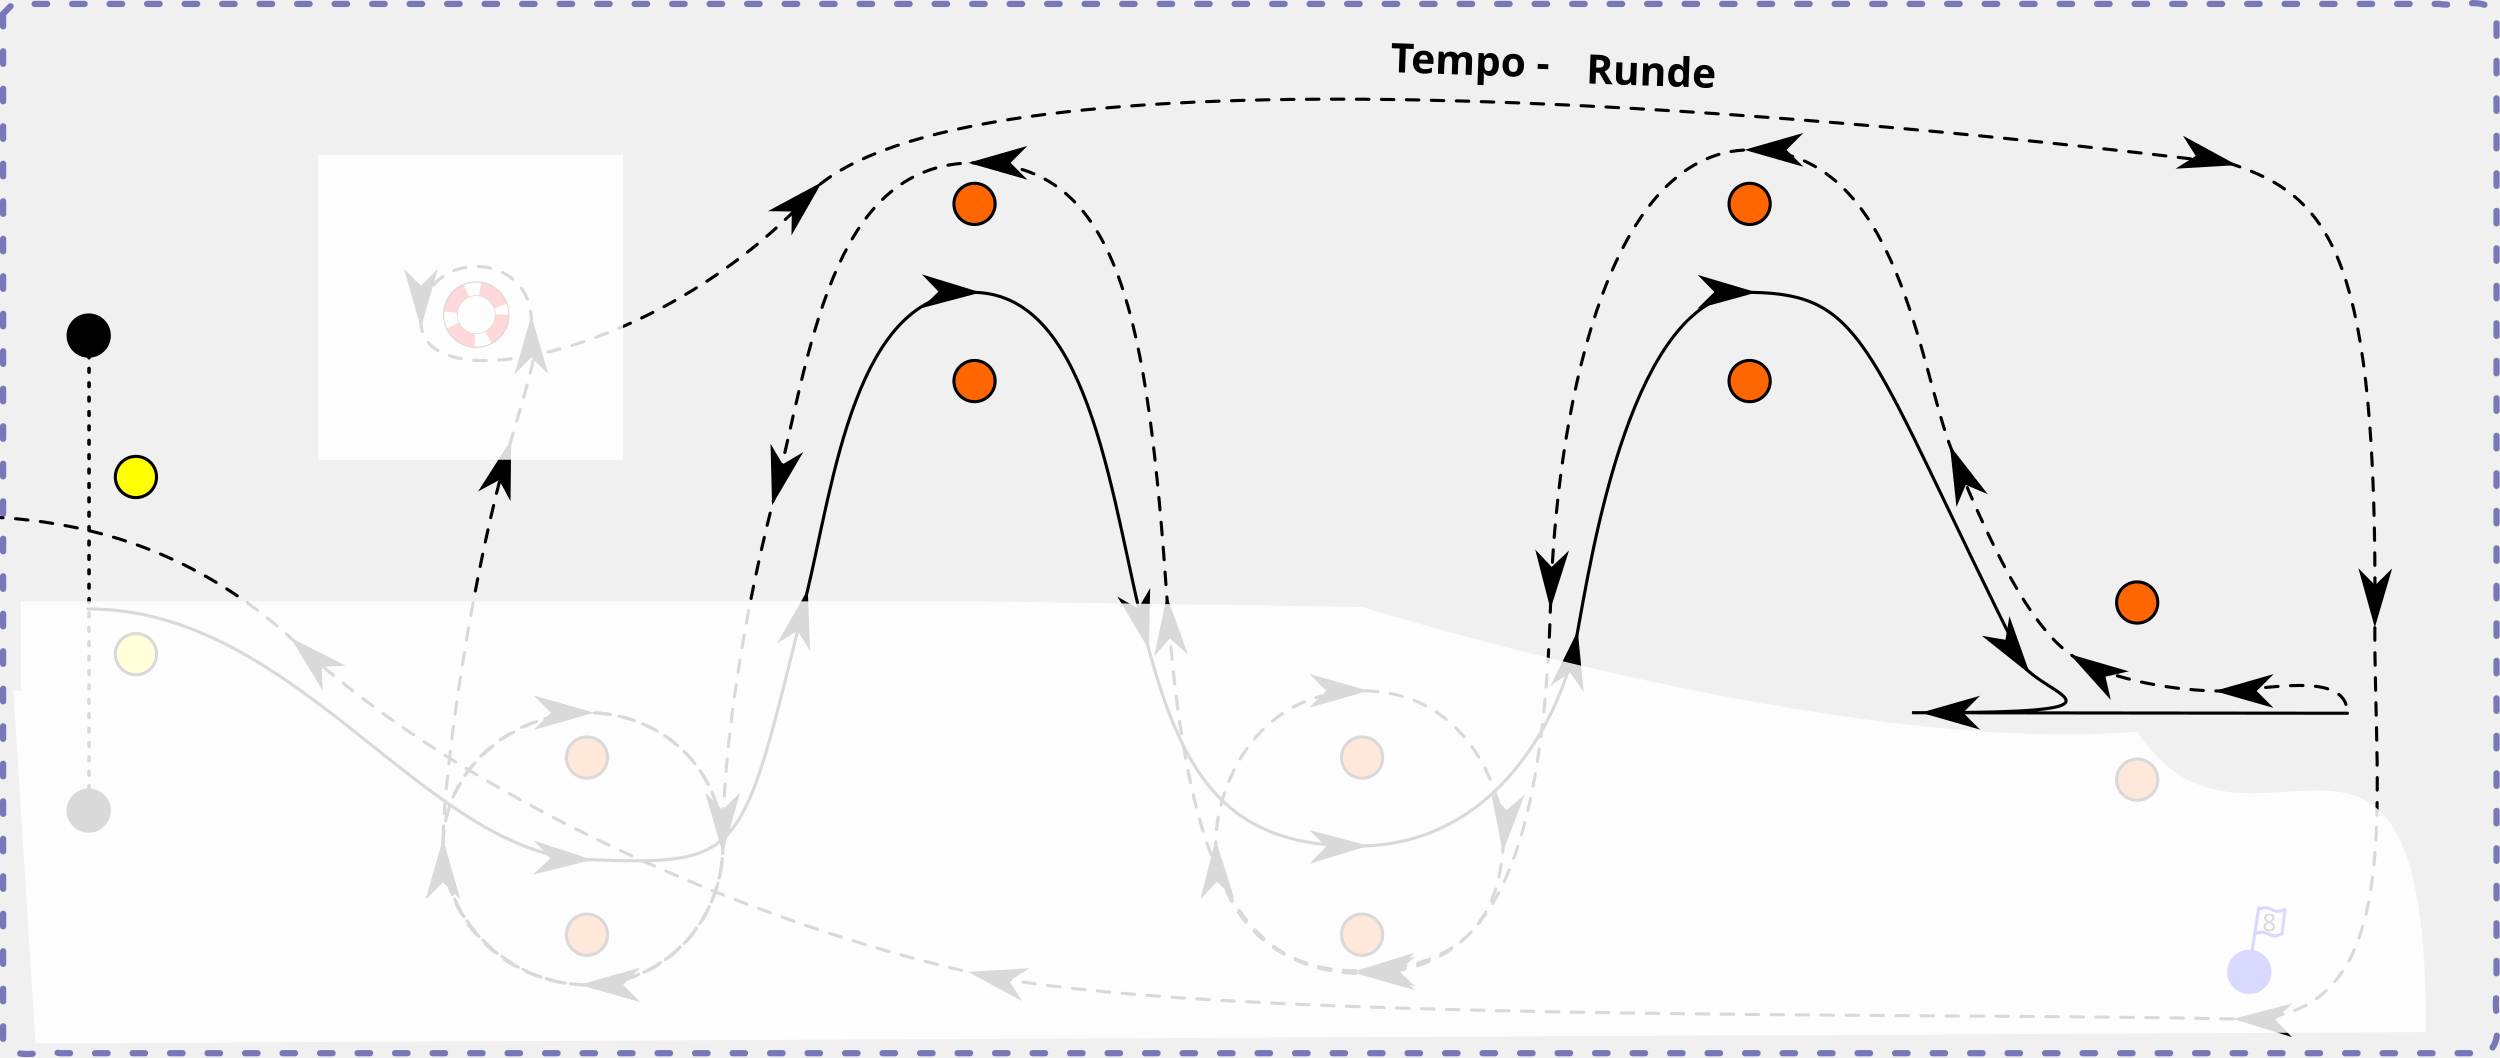
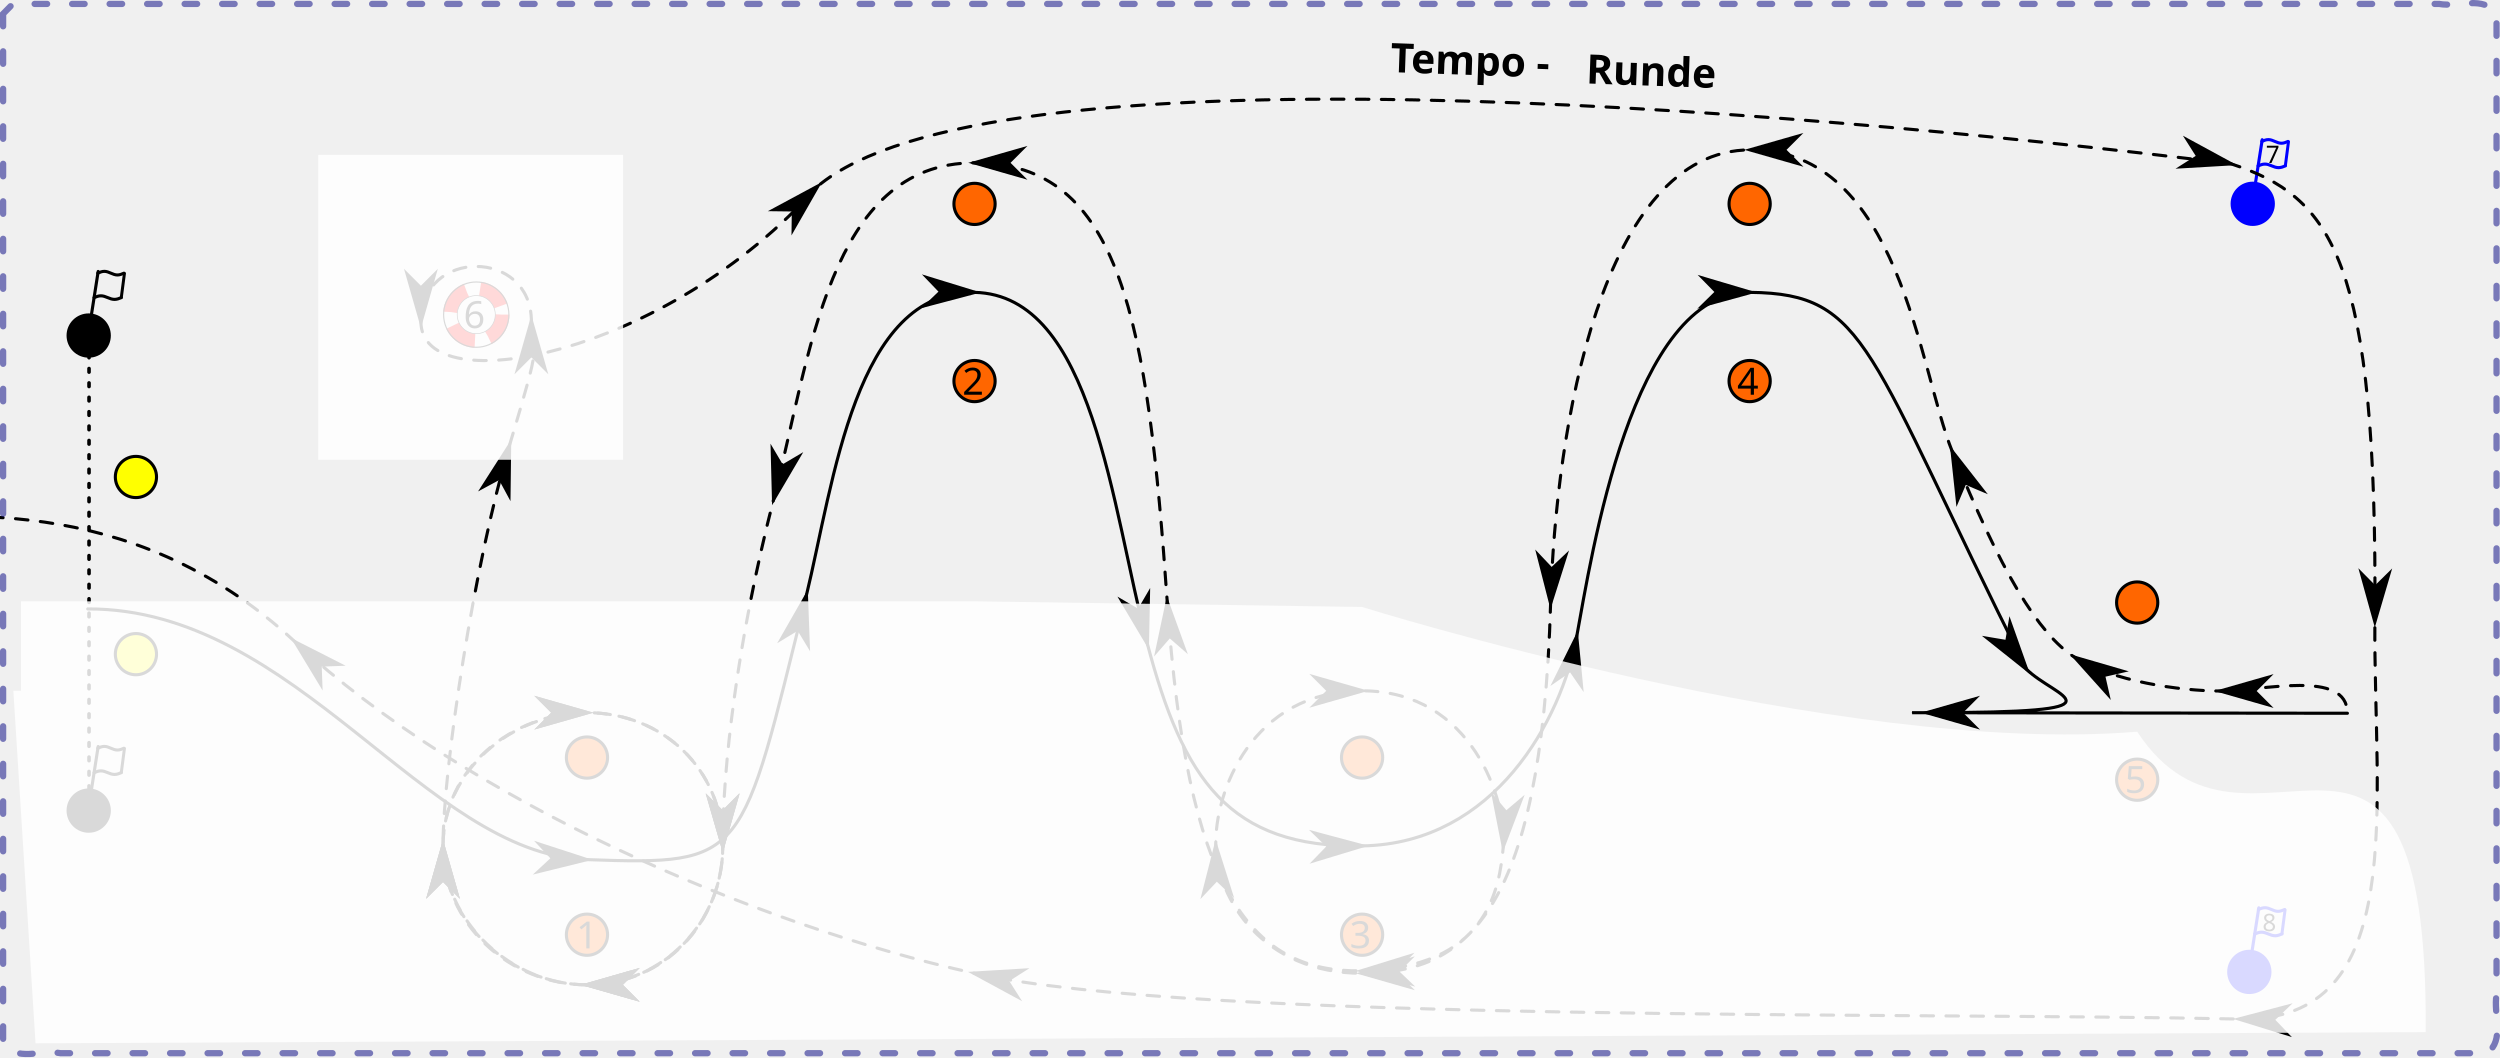
<svg xmlns="http://www.w3.org/2000/svg" version="1.0" id="svg3641" height="360.829" width="853.326" style="enable-background:new" xml:space="preserve">
  <defs id="arrows">
    <marker id="RazorWire" refX="0" refY="0" orient="auto" style="overflow:visible">
      <path id="path5527" style="fill:#34ff00;fill-opacity:1;fill-rule:evenodd;stroke:#34ff00;stroke-width:0.085pt;stroke-opacity:1" d="M 0.019,-0.632 V 0.595 L -6.621,2.568 H 9.113 L 2.979,0.595 V -0.632 L 9.166,-2.472 H -6.594 Z" />
    </marker>
    <marker orient="auto" refY="0" refX="0" id="Scissors" style="overflow:visible">
      <path id="schere" d="M 9.696,-3.847 C 8.661,-5.095 6.794,-5.052 5.4,-4.515 l -8.76,3.283 c -2.548,-1.394 -5.065,-0.995 -5.065,-1.673 0,-0.53 0.487,-0.414 0.414,-1.795 -0.07,-1.326 -1.454,-2.307 -2.763,-2.22 -1.309,-0.008 -2.666,0.995 -2.678,2.379 -0.098,1.393 1.074,2.688 2.461,2.779 1.624,0.242 4.499,-0.742 5.848,1.676 C -6.148,1.766 -7.931,1.771 -9.543,1.679 -10.882,1.602 -12.489,1.985 -13.128,3.301 c -0.617,1.261 -0.012,3.056 1.405,3.442 1.43,0.525 3.393,-0.138 3.733,-1.782 0.262,-1.267 -0.635,-1.862 -0.291,-2.322 0.26,-0.347 1.91,-0.146 4.85,-1.466 L 6.055,4.515 C 7.253,4.85 8.718,4.839 9.78,3.66 L -0.055,-0.057 Z M -9.832,-5.874 c 1.381,0.771 1.268,2.862 -0.167,3.268 -1.298,0.452 -2.956,-0.81 -2.542,-2.216 0.242,-1.154 1.764,-1.579 2.709,-1.052 z m 0.06,8.552 c 1.441,0.532 1.196,2.97 -0.269,3.298 -0.972,0.337 -2.361,-0.148 -2.459,-1.293 -0.189,-1.392 1.446,-2.65 2.728,-2.005 z" style="fill:#34ff00;fill-opacity:1;stroke:#34ff00;stroke-width:1.067;stroke-opacity:1" />
    </marker>
    <marker orient="auto" refY="0" refX="0" id="Legs" style="overflow:visible">
      <g id="g5494" transform="scale(-0.7)" style="fill:#34ff00;fill-opacity:1;stroke:#34ff00;stroke-opacity:1">
        <g id="g5496" transform="matrix(0,-1,-1,0,22.0892,22.73484)" style="fill:#34ff00;fill-opacity:1;stroke:#34ff00;stroke-opacity:1">
          <path id="path5498" d="m 22.636,22.054 c -7.371,5.036 -2.618,7.047 -6.23,14.339" style="fill:#34ff00;fill-opacity:1;fill-rule:evenodd;stroke:#34ff00;stroke-width:1.067pt;stroke-opacity:1" />
          <path id="path5500" d="m 22.825,21.918 c -1.451,8.904 3.772,9.355 4.805,14.747" style="fill:#34ff00;fill-opacity:1;fill-rule:evenodd;stroke:#34ff00;stroke-width:1.067pt;stroke-opacity:1" />
        </g>
        <path id="path5502" d="m -15.029,-7.181 -0.984,4.313 4.227,-1.305 z" style="fill:#34ff00;fill-opacity:1;fill-rule:evenodd;stroke:#34ff00;stroke-width:1.067pt;stroke-opacity:1" />
        <path id="path5504" d="m -16.23,4.861 1.999,3.946 2.418,-3.704 z" style="fill:#34ff00;fill-opacity:1;fill-rule:evenodd;stroke:#34ff00;stroke-width:1.067pt;stroke-opacity:1" />
      </g>
    </marker>
    <linearGradient id="linearGradient5477">
      <stop style="stop-color:#57e307;stop-opacity:1;" offset="0" id="stop5479" />
    </linearGradient>
    <marker style="overflow:visible" id="Arrow1Lend" refX="0" refY="0" orient="auto">
      <path style="fill-rule:evenodd;stroke:#000000;stroke-width:0.853pt;marker-start:none" d="M -10.667,0 -14.933,4.267 0,0 -14.933,-4.267 Z" id="path3104" />
    </marker>
    <marker style="overflow:visible" id="Arrow1Lstart" refX="0" refY="0" orient="auto">
      <path style="fill-rule:evenodd;stroke:#000000;stroke-width:0.853pt;marker-start:none" d="M 10.667,0 14.933,-4.267 0,0 14.933,4.267 Z" id="path3282" />
    </marker>
    <marker style="overflow:visible" id="Arrow1Lstart-7" refX="0" refY="0" orient="auto">
      <path style="fill-rule:evenodd;stroke:#000000;stroke-width:0.853pt;marker-start:none" d="M 10.667,0 14.933,-4.267 0,0 14.933,4.267 Z" id="path3282-4" />
    </marker>
    <marker style="overflow:visible" id="Arrow1Lend-6" refX="0" refY="0" orient="auto">
      <path style="fill-rule:evenodd;stroke:#000000;stroke-width:0.853pt;marker-start:none" d="M -10.667,0 -14.933,4.267 0,0 -14.933,-4.267 Z" id="path3104-0" />
    </marker>
  </defs>
  <g transform="translate(-215.4445,-435.3955)" style="display:inline" id="Parcours">
    <defs id="defs2076" />
    <g id="g1" />
    <g id="layer6" style="display:inline">
      <g transform="translate(18.94796,85.04597)" id="Zeitnahme" style="display:inline">
        <g id="g13156" transform="translate(-177.6378,-94.48819)">
          <path style="fill:#000000;fill-opacity:1;stroke:#000000;stroke-width:1.762" d="m 411.087,559.37 c 0,-3.685 -2.986,-6.678 -6.678,-6.678 -3.683,0 -6.678,2.987 -6.678,6.678 0,3.685 2.987,6.678 6.678,6.678 3.685,0 6.678,-2.987 6.678,-6.678 z" id="path13158" />
        </g>
        <g id="g13172" transform="translate(-177.6378,67.66194)">
          <path style="fill:#000000;fill-opacity:1;stroke:#000000;stroke-width:1.762" d="m 411.087,559.37 c 0,-3.685 -2.986,-6.678 -6.678,-6.678 -3.683,0 -6.678,2.987 -6.678,6.678 0,3.685 2.987,6.678 6.678,6.678 3.685,0 6.678,-2.987 6.678,-6.678 z" id="path13174" />
        </g>
        <path style="fill:none;stroke:#000000;stroke-width:1.228;stroke-linecap:round;stroke-linejoin:miter;stroke-miterlimit:4;stroke-dasharray:1.228, 3.684;stroke-dashoffset:0;stroke-opacity:1" d="m 226.886,466.315 c 0,23.379 0,46.759 0,70.138 0,19.991 0,67.885 0,87.271" id="path14169" />
      </g>
      <g transform="translate(113.4362,157.2769)" id="Tor1" style="display:inline;fill:#ff6600">
        <path style="fill:#ff6600;stroke:#000000;stroke-width:1.056" d="m 309.393,536.693 c 0,-3.883 -3.149,-7.032 -7.031,-7.032 -3.881,0 -7.031,3.148 -7.031,7.032 0,3.883 3.15,7.031 7.031,7.031 3.882,0 7.031,-3.147 7.031,-7.031 z" id="Tor1_innen" />
        <path style="fill:#ff6600;stroke:#000000;stroke-width:1.056" d="m 309.393,597.166 c 0,-3.883 -3.149,-7.032 -7.031,-7.032 -3.881,0 -7.031,3.148 -7.031,7.032 0,3.883 3.15,7.031 7.031,7.031 3.882,0 7.031,-3.147 7.031,-7.031 z" id="Tor1_aussen" />
      </g>
      <g transform="translate(226.8221,-31.69941)" id="Tor2" style="display:inline;fill:#ff6600">
        <path style="fill:#ff6600;stroke:#000000;stroke-width:1.056" d="m 328.291,536.693 c 0,-3.883 -3.149,-7.032 -7.031,-7.032 -3.881,0 -7.031,3.148 -7.031,7.032 0,3.883 3.15,7.031 7.031,7.031 3.882,0 7.031,-3.147 7.031,-7.031 z" id="Tor2_aussen" />
        <path style="fill:#ff6600;stroke:#000000;stroke-width:1.056" d="m 328.291,597.166 c 0,-3.883 -3.149,-7.032 -7.031,-7.032 -3.881,0 -7.031,3.148 -7.031,7.032 0,3.883 3.15,7.031 7.031,7.031 3.882,0 7.031,-3.147 7.031,-7.031 z" id="Tor2_innen" />
      </g>
      <g transform="translate(340.2078,157.2769)" id="Tor3" style="display:inline;fill:#ff6600">
        <path style="fill:#ff6600;stroke:#000000;stroke-width:1.056" d="m 347.189,536.693 c 0,-3.883 -3.149,-7.032 -7.031,-7.032 -3.881,0 -7.031,3.148 -7.031,7.032 0,3.883 3.15,7.031 7.031,7.031 3.882,0 7.031,-3.147 7.031,-7.031 z" id="Tor3_innen" />
        <path style="fill:#ff6600;stroke:#000000;stroke-width:1.056" d="m 347.189,597.166 c 0,-3.883 -3.149,-7.032 -7.031,-7.032 -3.881,0 -7.031,3.148 -7.031,7.032 0,3.883 3.15,7.031 7.031,7.031 3.882,0 7.031,-3.147 7.031,-7.031 z" id="Tor3_aussen" />
      </g>
      <g transform="translate(453.5935,-31.69941)" id="Tor4" style="display:inline;fill:#ff6600">
        <path style="fill:#ff6600;stroke:#000000;stroke-width:1.056" d="m 366.086,536.693 c 0,-3.883 -3.149,-7.032 -7.031,-7.032 -3.881,0 -7.031,3.148 -7.031,7.032 0,3.883 3.15,7.031 7.031,7.031 3.882,0 7.031,-3.147 7.031,-7.031 z" id="Tor4_aussen" />
        <path style="fill:#ff6600;stroke:#000000;stroke-width:1.056" d="m 366.086,597.166 c 0,-3.883 -3.149,-7.032 -7.031,-7.032 -3.881,0 -7.031,3.148 -7.031,7.032 0,3.883 3.15,7.031 7.031,7.031 3.882,0 7.031,-3.147 7.031,-7.031 z" id="Tor4_innen" />
      </g>
      <g transform="translate(566.9793,104.3635)" id="Tor5" style="display:inline;fill:#ff6600">
        <path style="fill:#ff6600;stroke:#000000;stroke-width:1.056" d="m 384.984,536.693 c 0,-3.883 -3.149,-7.032 -7.031,-7.032 -3.881,0 -7.031,3.148 -7.031,7.032 0,3.883 3.15,7.031 7.031,7.031 3.882,0 7.031,-3.147 7.031,-7.031 z" id="Tor5_oben" />
        <path style="fill:#ff6600;stroke:#000000;stroke-width:1.056" d="m 384.984,597.166 c 0,-3.883 -3.149,-7.032 -7.031,-7.032 -3.881,0 -7.031,3.148 -7.031,7.032 0,3.883 3.15,7.031 7.031,7.031 3.882,0 7.031,-3.147 7.031,-7.031 z" id="Tor5_unten" />
      </g>
      <g transform="translate(18.94796,138.3793)" id="Schikane" style="display:inline">
        <g style="fill:none" id="Ring">
          <ellipse id="path8826" style="fill:none;stroke:#ff0000;stroke-width:4.821;stroke-linecap:butt;stroke-linejoin:round;stroke-miterlimit:4;stroke-dasharray:9.643, 4.821;stroke-dashoffset:0;stroke-opacity:1" cx="359.055" cy="404.409" rx="8.928" ry="8.928" />
          <ellipse style="display:inline;fill:none;stroke:#000000;stroke-width:0.229;stroke-linecap:round;stroke-linejoin:round;stroke-miterlimit:4;stroke-dasharray:none;stroke-dashoffset:0;stroke-opacity:1" id="path3620" cx="359.055" cy="404.409" rx="6.5" ry="6.5" />
          <ellipse style="display:inline;fill:none;stroke:#000000;stroke-width:0.393;stroke-linecap:round;stroke-linejoin:round;stroke-miterlimit:4;stroke-dasharray:none;stroke-dashoffset:0;stroke-opacity:1" id="path2733" cx="359.055" cy="404.409" rx="11.142" ry="11.142" />
        </g>
      </g>
      <g transform="translate(-40.52031,61.51377)" id="Start+Ziel" style="display:inline">
        <path style="fill:#ffff00;stroke:#000000;stroke-width:1.056" d="m 309.393,536.693 c 0,-3.883 -3.149,-7.032 -7.031,-7.032 -3.881,0 -7.031,3.148 -7.031,7.032 0,3.883 3.15,7.031 7.031,7.031 3.882,0 7.031,-3.147 7.031,-7.031 z" id="Tor1_innen-7" />
        <path style="fill:#ffff00;stroke:#000000;stroke-width:1.056" d="m 309.393,597.166 c 0,-3.883 -3.149,-7.032 -7.031,-7.032 -3.881,0 -7.031,3.148 -7.031,7.032 0,3.883 3.15,7.031 7.031,7.031 3.882,0 7.031,-3.147 7.031,-7.031 z" id="Tor1_aussen-3" />
      </g>
    </g>
  </g>
+   <g transform="translate(-215.4445,-435.3955)" style="display:inline" id="ParcoursLabel">
+     <defs id="defs2832" />
+     <g id="g3113" style="display:inline">
+       <text xml:space="preserve" style="font-style:normal;font-weight:normal;font-size:12.8px;line-height:0%;font-family:'Arial Black';display:inline;fill:#000000;fill-opacity:1;stroke:none;stroke-width:1.067" x="373.691" y="547.37" id="text3034">
+         <tspan id="tspan3032" x="373.691" y="547.37" style="font-size:12.8px;line-height:1.25;stroke-width:1.067">6</tspan>
+       </text>
+       <text xml:space="preserve" style="font-style:normal;font-weight:normal;font-size:12.8px;line-height:0%;font-family:'Arial Black';display:inline;fill:#000000;fill-opacity:1;stroke:none;stroke-width:1.067" x="412.13" y="759.102" id="text3038">
+         <tspan id="tspan3036" x="412.13" y="759.102" style="font-size:12.8px;line-height:1.25;stroke-width:1.067">1</tspan>
+       </text>
+       <text xml:space="preserve" style="font-style:normal;font-weight:normal;font-size:12.8px;line-height:0%;font-family:'Arial Black';display:inline;fill:#000000;fill-opacity:1;stroke:none;stroke-width:1.067" x="808.383" y="570.125" id="text3042">
+         <tspan id="tspan3040" x="808.383" y="570.125" style="font-size:12.8px;line-height:1.25;stroke-width:1.067">4</tspan>
+       </text>
+       <text xml:space="preserve" style="font-style:normal;font-weight:normal;font-size:12.8px;line-height:0%;font-family:'Arial Black';display:inline;fill:#000000;fill-opacity:1;stroke:none;stroke-width:1.067" x="940.704" y="706.032" id="text3046">
+         <tspan id="tspan3044" x="940.704" y="706.032" style="font-size:12.8px;line-height:1.25;stroke-width:1.067">5</tspan>
+       </text>
+       <text xml:space="preserve" style="font-style:normal;font-weight:normal;font-size:12.8px;line-height:0%;font-family:'Arial Black';display:inline;fill:#000000;fill-opacity:1;stroke:none;stroke-width:1.067" x="676.131" y="759.024" id="text3050">
+         <tspan id="tspan3048" x="676.131" y="759.024" style="font-size:12.8px;line-height:1.25;stroke-width:1.067">3</tspan>
+       </text>
+       <g transform="translate(579.9631,-35.51099)" id="g3068" style="display:inline">
+         <path id="path3052" d="m 411.087,540.472 c 0,-3.685 -2.986,-6.678 -6.678,-6.678 -3.683,0 -6.678,2.987 -6.678,6.678 0,3.685 2.987,6.678 6.678,6.678 3.685,0 6.678,-2.987 6.678,-6.678 z" style="fill:#0000ff;fill-opacity:1;stroke:#0000ff;stroke-width:1.762" />
+         <g style="stroke:#0000ff" id="g3062">
+           <path id="path3054" d="m 407.511,519.18 c 0.372,-0.161 0.745,-0.325 1.117,-0.438 0.372,-0.114 0.744,-0.181 1.117,-0.181 0.372,0 0.744,0.063 1.117,0.181 0.372,0.113 0.744,0.273 1.116,0.438 0.369,0.16 0.745,0.321 1.117,0.434 0.369,0.114 0.745,0.181 1.117,0.181 0.368,0 0.745,-0.064 1.117,-0.181 0.368,-0.113 0.744,-0.274 1.117,-0.434" style="fill:none;stroke:#0000ff;stroke-width:1.052;stroke-linecap:round;stroke-linejoin:round" />
+           <path id="path3056" d="m 407.643,518.601 -2.7,17.3 v 0.258 0" style="fill:none;stroke:#0000ff;stroke-width:1.067;stroke-linecap:round;stroke-linejoin:round" />
+           <path id="path3058" d="m 406.246,527.522 c 0.384,-0.158 0.775,-0.317 1.163,-0.429 0.383,-0.113 0.775,-0.179 1.163,-0.179 0.383,0 0.774,0.062 1.163,0.179 0.387,0.112 0.774,0.271 1.163,0.429 0.387,0.159 0.774,0.317 1.162,0.433 0.388,0.109 0.775,0.175 1.163,0.175 0.388,0 0.775,-0.062 1.163,-0.175 0.387,-0.112 0.775,-0.271 1.163,-0.433" style="fill:none;stroke:#0000ff;stroke-width:1.067;stroke-linecap:round;stroke-linejoin:round" />
+           <path id="path3060" d="m 416.604,519.31 -1.039,7.969 v 0.12 0" style="fill:none;stroke:#0000ff;stroke-width:1.024;stroke-linecap:round" />
+         </g>
+         <text xml:space="preserve" style="font-style:normal;font-weight:normal;font-size:12.8px;line-height:0%;font-family:'Arial Black';fill:#000000;fill-opacity:1;stroke:none;stroke-width:1.067" x="408.873" y="526.543" id="text3066">
+           <tspan id="tspan3064" x="408.873" y="526.543" style="font-size:8.242px;line-height:1.25;stroke-width:1.067">7</tspan>
+         </text>
+       </g>
+       <text xml:space="preserve" style="font-style:normal;font-weight:normal;font-size:12.8px;line-height:0%;font-family:'Arial Black';display:inline;fill:#000000;fill-opacity:1;stroke:none;stroke-width:1.067" x="543.926" y="570.125" id="text3090">
+         <tspan id="tspan3088" x="543.926" y="570.125" style="font-size:12.8px;line-height:1.25;stroke-width:1.067">2</tspan>
+       </text>
+       <g id="g3100">
+         <path id="path3092" d="m 248.821,528.636 c 0.372,-0.161 0.745,-0.325 1.117,-0.438 0.372,-0.114 0.744,-0.181 1.117,-0.181 0.372,0 0.744,0.063 1.117,0.181 0.372,0.113 0.744,0.273 1.116,0.438 0.369,0.16 0.745,0.321 1.117,0.434 0.369,0.114 0.745,0.181 1.117,0.181 0.368,0 0.745,-0.064 1.117,-0.181 0.368,-0.113 0.744,-0.274 1.117,-0.434" style="display:inline;fill:none;stroke:#000000;stroke-width:1.052;stroke-linecap:round;stroke-linejoin:round" />
+         <path id="path3094" d="m 248.953,528.057 -2.7,17.3 v 0.258 0" style="display:inline;fill:none;stroke:#000000;stroke-width:1.067;stroke-linecap:round;stroke-linejoin:round" />
+         <path id="path3096" d="m 247.556,536.977 c 0.384,-0.158 0.775,-0.317 1.163,-0.429 0.383,-0.113 0.775,-0.179 1.163,-0.179 0.383,0 0.774,0.062 1.163,0.179 0.387,0.112 0.774,0.271 1.163,0.429 0.387,0.159 0.774,0.317 1.162,0.433 0.388,0.109 0.775,0.175 1.163,0.175 0.388,0 0.775,-0.062 1.163,-0.175 0.387,-0.112 0.775,-0.271 1.163,-0.433" style="display:inline;fill:none;stroke:#000000;stroke-width:1.067;stroke-linecap:round;stroke-linejoin:round" />
+         <path id="path3098" d="m 257.914,528.766 -1.039,7.969 v 0.12 0" style="display:inline;fill:none;stroke:#000000;stroke-width:1.024;stroke-linecap:round" />
+       </g>
+       <g id="g3111">
+         <path id="path3102" d="m 248.821,690.786 c 0.372,-0.161 0.745,-0.325 1.117,-0.438 0.372,-0.114 0.744,-0.181 1.117,-0.181 0.372,0 0.744,0.063 1.117,0.181 0.372,0.113 0.744,0.273 1.116,0.438 0.369,0.16 0.745,0.321 1.117,0.434 0.369,0.114 0.745,0.181 1.117,0.181 0.368,0 0.745,-0.064 1.117,-0.181 0.368,-0.113 0.744,-0.274 1.117,-0.434" style="display:inline;fill:none;stroke:#000000;stroke-width:1.052;stroke-linecap:round;stroke-linejoin:round" />
+         <path id="path3105" d="m 248.953,690.207 -2.7,17.3 v 0.258 0" style="display:inline;fill:none;stroke:#000000;stroke-width:1.067;stroke-linecap:round;stroke-linejoin:round" />
+         <path id="path3107" d="m 247.556,699.127 c 0.384,-0.158 0.775,-0.317 1.163,-0.429 0.383,-0.113 0.775,-0.179 1.163,-0.179 0.383,0 0.774,0.062 1.163,0.179 0.387,0.112 0.774,0.271 1.163,0.429 0.387,0.159 0.774,0.317 1.162,0.433 0.388,0.109 0.775,0.175 1.163,0.175 0.388,0 0.775,-0.062 1.163,-0.175 0.387,-0.112 0.775,-0.271 1.163,-0.433" style="display:inline;fill:none;stroke:#000000;stroke-width:1.067;stroke-linecap:round;stroke-linejoin:round" />
+         <path id="path3109" d="m 257.914,690.916 -1.039,7.969 v 0.12 0" style="display:inline;fill:none;stroke:#000000;stroke-width:1.024;stroke-linecap:round" />
+       </g>
+     </g>
+   </g>
  <g transform="translate(363.3543,-208.7303)" id="SpeedbojeKlasse7" style="display:inline;enable-background:new">
    <path id="path2174" d="m 411.087,540.472 c 0,-3.685 -2.986,-6.678 -6.678,-6.678 -3.683,0 -6.678,2.987 -6.678,6.678 0,3.685 2.987,6.678 6.678,6.678 3.685,0 6.678,-2.987 6.678,-6.678 z" style="fill:#0000ff;fill-opacity:1;stroke:#0000ff;stroke-width:1.762" />
    <g style="fill:none;stroke:#0000ff" id="g2184">
      <path id="path2176" d="m 407.511,519.18 c 0.372,-0.161 0.745,-0.325 1.117,-0.438 0.372,-0.114 0.744,-0.181 1.117,-0.181 0.372,0 0.744,0.063 1.117,0.181 0.372,0.113 0.744,0.273 1.116,0.438 0.369,0.16 0.745,0.321 1.117,0.434 0.369,0.114 0.745,0.181 1.117,0.181 0.368,0 0.745,-0.064 1.117,-0.181 0.368,-0.113 0.744,-0.274 1.117,-0.434" style="fill:none;stroke:#0000ff;stroke-width:1.052;stroke-linecap:round;stroke-linejoin:round" />
      <path id="path2178" d="m 407.643,518.601 -2.7,17.3 v 0.258 0" style="fill:none;stroke:#0000ff;stroke-width:1.067;stroke-linecap:round;stroke-linejoin:round" />
      <path id="path2180" d="m 406.246,527.522 c 0.384,-0.158 0.775,-0.317 1.163,-0.429 0.383,-0.113 0.775,-0.179 1.163,-0.179 0.383,0 0.774,0.062 1.163,0.179 0.387,0.112 0.774,0.271 1.163,0.429 0.387,0.159 0.774,0.317 1.162,0.433 0.388,0.109 0.775,0.175 1.163,0.175 0.388,0 0.775,-0.062 1.163,-0.175 0.387,-0.112 0.775,-0.271 1.163,-0.433" style="fill:none;stroke:#0000ff;stroke-width:1.067;stroke-linecap:round;stroke-linejoin:round" />
      <path id="path2182" d="m 416.604,519.31 -1.039,7.969 v 0.12 0" style="fill:none;stroke:#0000ff;stroke-width:1.024;stroke-linecap:round" />
    </g>
    <text xml:space="preserve" style="font-style:normal;font-weight:normal;font-size:12.8px;line-height:0%;font-family:'Arial Black';fill:#000000;fill-opacity:1;stroke:none;stroke-width:1.067" x="408.873" y="526.543" id="text2188">
      <tspan id="tspan2186" x="408.873" y="526.543" style="font-size:8.242px;line-height:1.25;stroke-width:1.067">8</tspan>
    </text>
  </g>
  <g transform="translate(-215.4445,-435.3955)" style="display:inline" id="Klasse7">
    <path id="path520" d="m 169.627,612.629 c 24.841,0 89.242,-11.354 146.676,41.981 57.434,53.335 155.68,96.118 231.704,112.994 76.024,16.876 319.063,13.192 431.851,15.624 58.227,1.256 45.727,-72.813 46.201,-135.848 0.934,-124.03 -14.615,-144.774 -49.215,-156.108 -158.201,-19.565 -424.336,-41.112 -482.38,7.775 -51.328,57.862 -135.352,73.976 -135.352,46.103 0,-25.079 37.712,-25.079 37.712,0 0,15.274 4.503,2.236 -7.509,42.396 -12.012,40.159 -22.661,110.333 -22.663,136.631 -0.002,25.87 23.429,47.369 49.146,47.369 25.717,0 46.349,-21 46.349,-47.333 0,-26.333 -20.632,-45.56 -46.349,-45.56 -25.717,0 -49.143,19.227 -49.143,45.525 0,26.298 23.427,47.369 49.143,47.369 25.717,0 46.511,-21.463 46.349,-47.369 -0.162,-25.905 4.927,-70.101 17.386,-118.468 12.459,-48.205 18.661,-114.738 68.614,-114.738 49.951,0 59.026,53.853 65.733,150.145 6.708,96.292 27.139,126.488 66.486,125.644 42.599,-0.913 46.954,-27.758 48.215,-42.629 1.262,-14.871 -10.468,-52.941 -48.221,-52.941 -37.753,0 -50.432,34.876 -49.921,52.941 0.511,18.065 15.982,43.473 49.921,43.473 33.939,0 61.301,-17.98 64.362,-126.488 1.674,-59.353 17.376,-154.571 68.292,-154.571 50.916,0 57.354,74.713 68.821,103.027 16.312,40.274 29.187,62.268 41.921,70.278 12.734,8.01 35.576,11.412 49.734,11.412 13.99,0 43.19,-7.596 43.19,7.587" style="display:inline;fill:none;stroke:#000000;stroke-width:1.066;stroke-linecap:round;stroke-linejoin:round;stroke-miterlimit:4;stroke-dasharray:4.263, 4.263;stroke-dashoffset:0;stroke-opacity:1;marker-start:none;marker-mid:url(#Arrow1Lstart);marker-end:none" />
    <path id="path522" d="m 1016.681,678.851 c 0,0 -181.32,-0.198 -143.404,-0.198 71.653,0 43.372,-5.128 33.803,-14.92 -54.824,-109.218 -53.823,-128.115 -94.236,-128.547 -40.413,-0.433 -54.154,89.961 -59.26,117.68 -5.106,27.719 -27.714,70.512 -73.224,71.266 -45.51,0.754 -61.124,-22.827 -73.327,-69.149 -12.203,-46.322 -18.343,-118.973 -59.026,-119.797 -40.683,-0.824 -47.947,64.875 -57.369,103.633 -22.459,90.358 -20.057,91.969 -75.111,89.98 -55.054,-1.989 -98.673,-85.73 -170.121,-85.558" style="display:inline;fill:none;stroke:#000000;stroke-width:1.067;stroke-linecap:round;stroke-linejoin:round;stroke-miterlimit:4;stroke-dashoffset:0;stroke-opacity:1;marker-start:none;marker-mid:url(#Arrow1Lstart);marker-end:none" />
    <path id="path524" d="m 462.148,724.213 c 0,-26.333 -20.632,-45.56 -46.349,-45.56 -25.717,0 -49.143,19.827 -49.143,45.56 0,26.47 22.661,47.333 49.143,47.333 26.47,0 46.349,-21.463 46.349,-47.333 z" style="display:inline;fill:none;stroke:#000000;stroke-width:1.067;stroke-linecap:round;stroke-linejoin:round;stroke-miterlimit:4;stroke-dasharray:4.267, 4.267;stroke-dashoffset:3.8;stroke-opacity:1;marker-start:none;marker-mid:url(#Arrow1Lstart);marker-end:none" />
    <text id="text526" y="876.114" x="243.389" style="font-style:normal;font-variant:normal;font-weight:normal;font-stretch:normal;font-size:12.8px;line-height:0%;font-family:Verdana;-inkscape-font-specification:Verdana;display:inline;opacity:0.99;fill:#e6e6e6;fill-opacity:1;stroke:none;stroke-width:1.067" xml:space="preserve">
      <tspan id="tspan528" y="876.114" x="243.389" style="font-style:normal;font-variant:normal;font-weight:normal;font-stretch:normal;font-size:19.2px;line-height:1.25;font-family:Verdana;-inkscape-font-specification:Verdana;fill:#000000;stroke-width:1.067">Ablegen - Startlinie - in den Parcours, d.h. innen durch die Tore 1 - 2 - 3 - 4 -</tspan>
      <tspan id="tspan530" y="900.114" x="243.389" style="font-style:normal;font-variant:normal;font-weight:normal;font-stretch:normal;font-size:19.2px;line-height:1.25;font-family:Verdana;-inkscape-font-specification:Verdana;fill:#000000;stroke-width:1.067">rückwärts durch das Tor 5 - vorwärts wieder in den Parcours, d.h. außen um Tor 4 -</tspan>
      <tspan id="tspan532" y="924.114" x="243.389" style="font-style:normal;font-variant:normal;font-weight:normal;font-stretch:normal;font-size:19.2px;line-height:1.25;font-family:Verdana;-inkscape-font-specification:Verdana;fill:#000000;stroke-width:1.067">schnelle Umkreisung des Tores 3 (das Tor 3 bleibt an der Steuerbordseite!) - </tspan>
      <tspan y="948.114" x="243.389" style="font-style:normal;font-variant:normal;font-weight:normal;font-stretch:normal;font-size:19.2px;line-height:1.25;font-family:Verdana;-inkscape-font-specification:Verdana;fill:#000000;stroke-width:1.067" id="tspan534">außen um Tor 2 - schnelle Umkreisung des Tores 1 (das Tor 1 bleibt an der Steuerbordseite!) -</tspan>
      <tspan id="tspan536" y="972.114" x="243.389" style="font-style:normal;font-variant:normal;font-weight:normal;font-stretch:normal;font-size:19.2px;line-height:1.25;font-family:Verdana;-inkscape-font-specification:Verdana;fill:#000000;stroke-width:1.067">Schikane an der Tonne 6 - Temporunde: <tspan id="tspan538" style="font-style:normal;font-variant:normal;font-weight:normal;font-stretch:normal;font-size:19.2px;font-family:Verdana;-inkscape-font-specification:Verdana;fill:#000000;stroke-width:1.067">außen</tspan> an den Toren 2 und 4, um die</tspan>
      <tspan id="tspan540" y="996.114" x="243.389" style="font-style:normal;font-variant:normal;font-weight:normal;font-stretch:normal;font-size:19.2px;line-height:1.25;font-family:Verdana;-inkscape-font-specification:Verdana;fill:#000000;stroke-width:1.067">Tonne 7 und 8, außen an Tor 3 vorbei und innen durch das Tor 1 - Ziellinie - anlegen.</tspan>
    </text>
    <g transform="translate(-157.658,26.16096)" id="g542">
      <text xml:space="preserve" style="font-style:normal;font-weight:bold;font-size:12.8px;line-height:0%;font-family:Verdana;fill:#000000;fill-opacity:1;stroke:none;stroke-width:1.067" x="862.312" y="403.784" id="text544" transform="rotate(2.01374)">
        <tspan id="tspan546" x="862.312" y="403.784" style="font-size:13.867px;line-height:1.25;stroke-width:1.067">Tempo -</tspan>
      </text>
      <text xml:space="preserve" style="font-style:normal;font-weight:bold;font-size:12.8px;line-height:0%;font-family:Verdana;fill:#000000;fill-opacity:1;stroke:none;stroke-width:1.067" x="929.201" y="405.3" id="text548" transform="rotate(2.01374)">
        <tspan id="tspan550" x="929.201" y="405.3" style="font-size:13.867px;line-height:1.25;stroke-width:1.067">Runde</tspan>
      </text>
    </g>
    <text id="text552" y="328.002" x="595.582" style="font-style:normal;font-variant:normal;font-weight:bold;font-stretch:normal;font-size:12.8px;line-height:0%;font-family:Verdana;-inkscape-font-specification:'Verdana Bold';text-align:center;text-anchor:middle;display:inline;fill:#000000;fill-opacity:1;stroke:none;stroke-width:1.067" xml:space="preserve">
      <tspan style="font-style:normal;font-variant:normal;font-weight:bold;font-stretch:normal;font-size:38.4px;line-height:1.25;font-family:Verdana;-inkscape-font-specification:'Verdana Bold';text-align:center;text-anchor:middle;stroke-width:1.067" y="328.002" x="595.582" id="tspan554">DMYV-Jugend</tspan>
      <tspan id="tspan556" style="font-style:normal;font-variant:normal;font-weight:bold;font-stretch:normal;font-size:38.4px;line-height:1.25;font-family:Verdana;-inkscape-font-specification:'Verdana Bold';text-align:center;text-anchor:middle;stroke-width:1.067" y="376.002" x="595.582">Motorboot-Slalom</tspan>
      <tspan style="font-style:normal;font-variant:normal;font-weight:bold;font-stretch:normal;font-size:38.4px;line-height:1.25;font-family:Verdana;-inkscape-font-specification:'Verdana Bold';text-align:center;text-anchor:middle;stroke-width:1.067" id="tspan558" y="424.002" x="595.582">Klasse 7</tspan>
    </text>
  </g>
  <g id="Export_Area" style="display:inline;opacity:1" transform="translate(-180.8124,-194.4877)">
    <path style="display:inline;opacity:0.5;fill:none;fill-opacity:1;fill-rule:nonzero;stroke:#000080;stroke-width:2.133;stroke-linecap:round;stroke-linejoin:miter;stroke-miterlimit:4;stroke-dasharray:4.267, 8.533;stroke-dashoffset:0;stroke-opacity:1" d="m 181.879,199.201 c 0,117.134 0,234.268 0,351.402 4.38,6.419 13.104,2.145 19.592,3.374 276.059,0 552.117,0 828.176,0 6.295,-4.466 2.103,-13.361 3.309,-19.977 0,-111.6 0,-223.2 0,-334.8 -4.38,-6.419 -13.104,-2.145 -19.592,-3.374 -276.059,0 -552.117,0 -828.176,0 -1.103,1.125 -2.206,2.25 -3.309,3.374 z" id="rect4816" />
    <g id="Alcatraz_2" style="display:inline">
      <path style="display:inline;opacity:0.85;fill:#ffffff;fill-opacity:1;fill-rule:nonzero;stroke:none;stroke-width:2.133;stroke-linecap:round;stroke-linejoin:miter;stroke-miterlimit:4;stroke-dasharray:4.267, 8.533;stroke-dashoffset:0;stroke-opacity:1" d="m 187.969,399.733 v 30.549 h -2.602 l 7.569,120.32 815.853,-3.817 c 0.895,-140.996 -60.538,-44.701 -98.484,-102.551 -101.724,8.455 -264.577,-42.571 -264.577,-42.571 L 513.375,399.733 Z" id="rect5805" />
      <rect style="display:inline;opacity:0.85;fill:#ffffff;fill-opacity:1;fill-rule:nonzero;stroke:none;stroke-width:2.133;stroke-linecap:round;stroke-linejoin:miter;stroke-miterlimit:4;stroke-dasharray:4.267, 8.533;stroke-dashoffset:0;stroke-opacity:1" id="rect6021" width="104.066" height="104.066" x="289.434" y="247.354" />
    </g>
    <g id="g2" />
  </g>
</svg>
